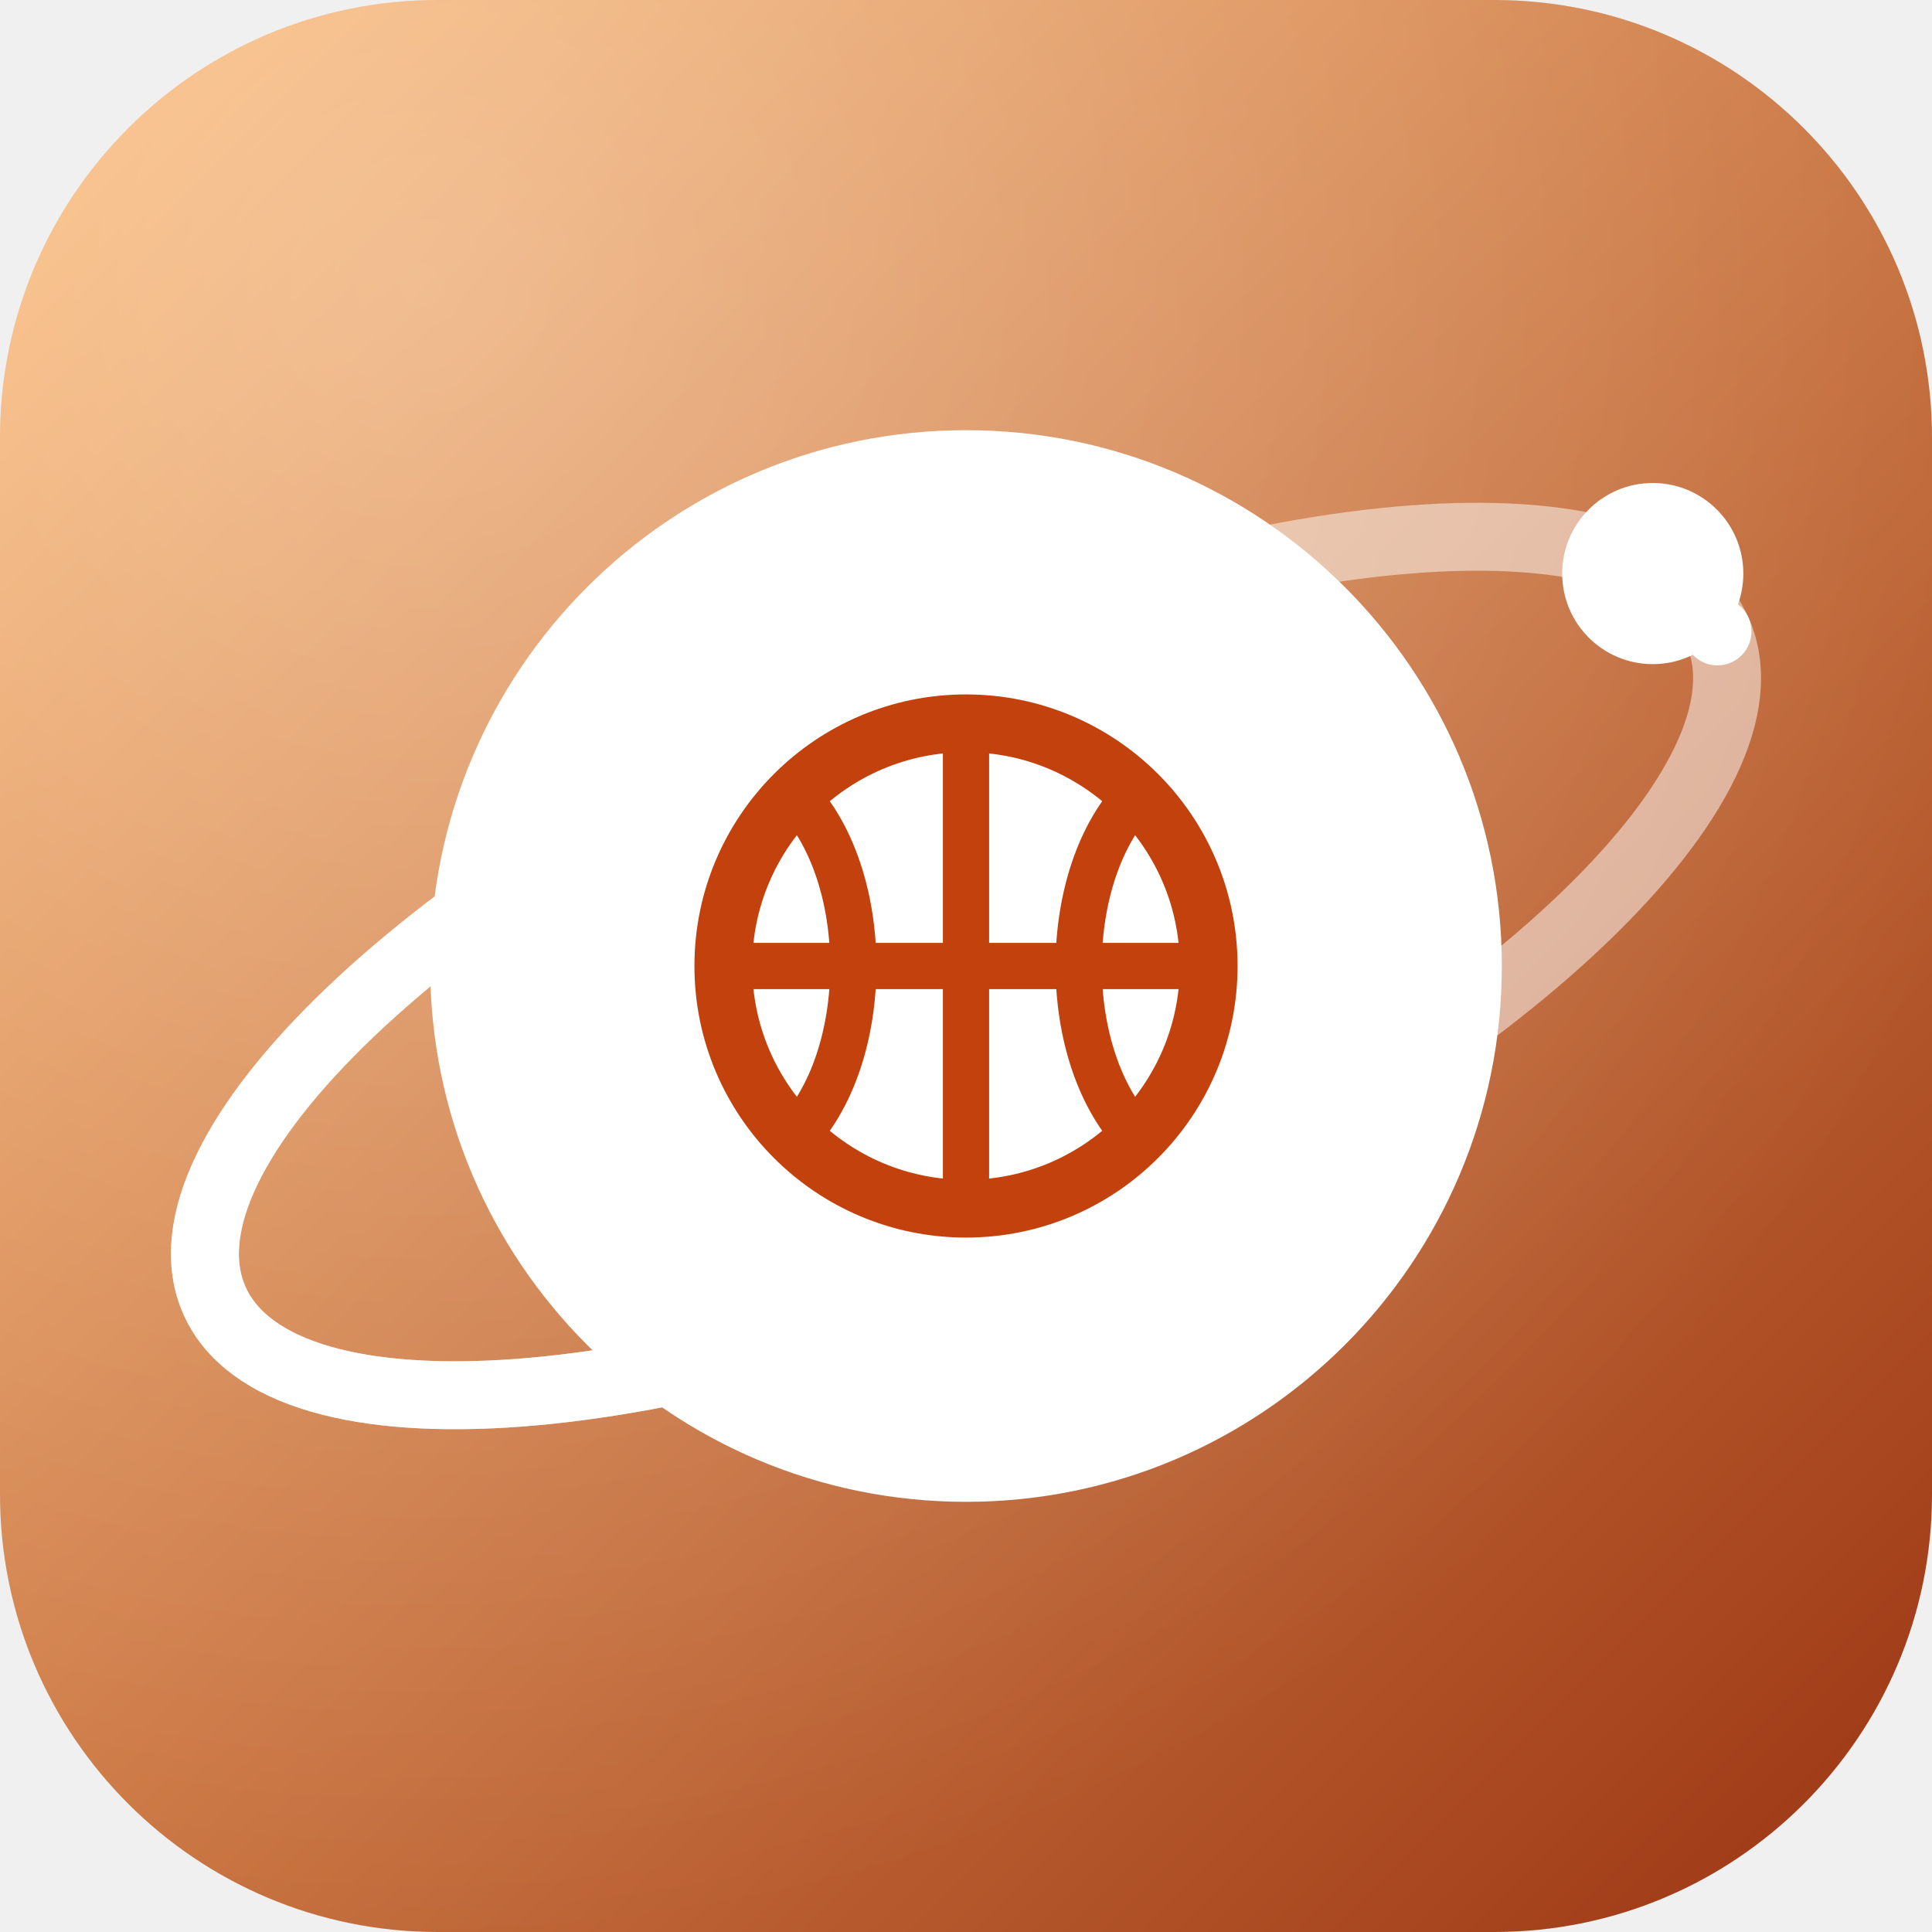
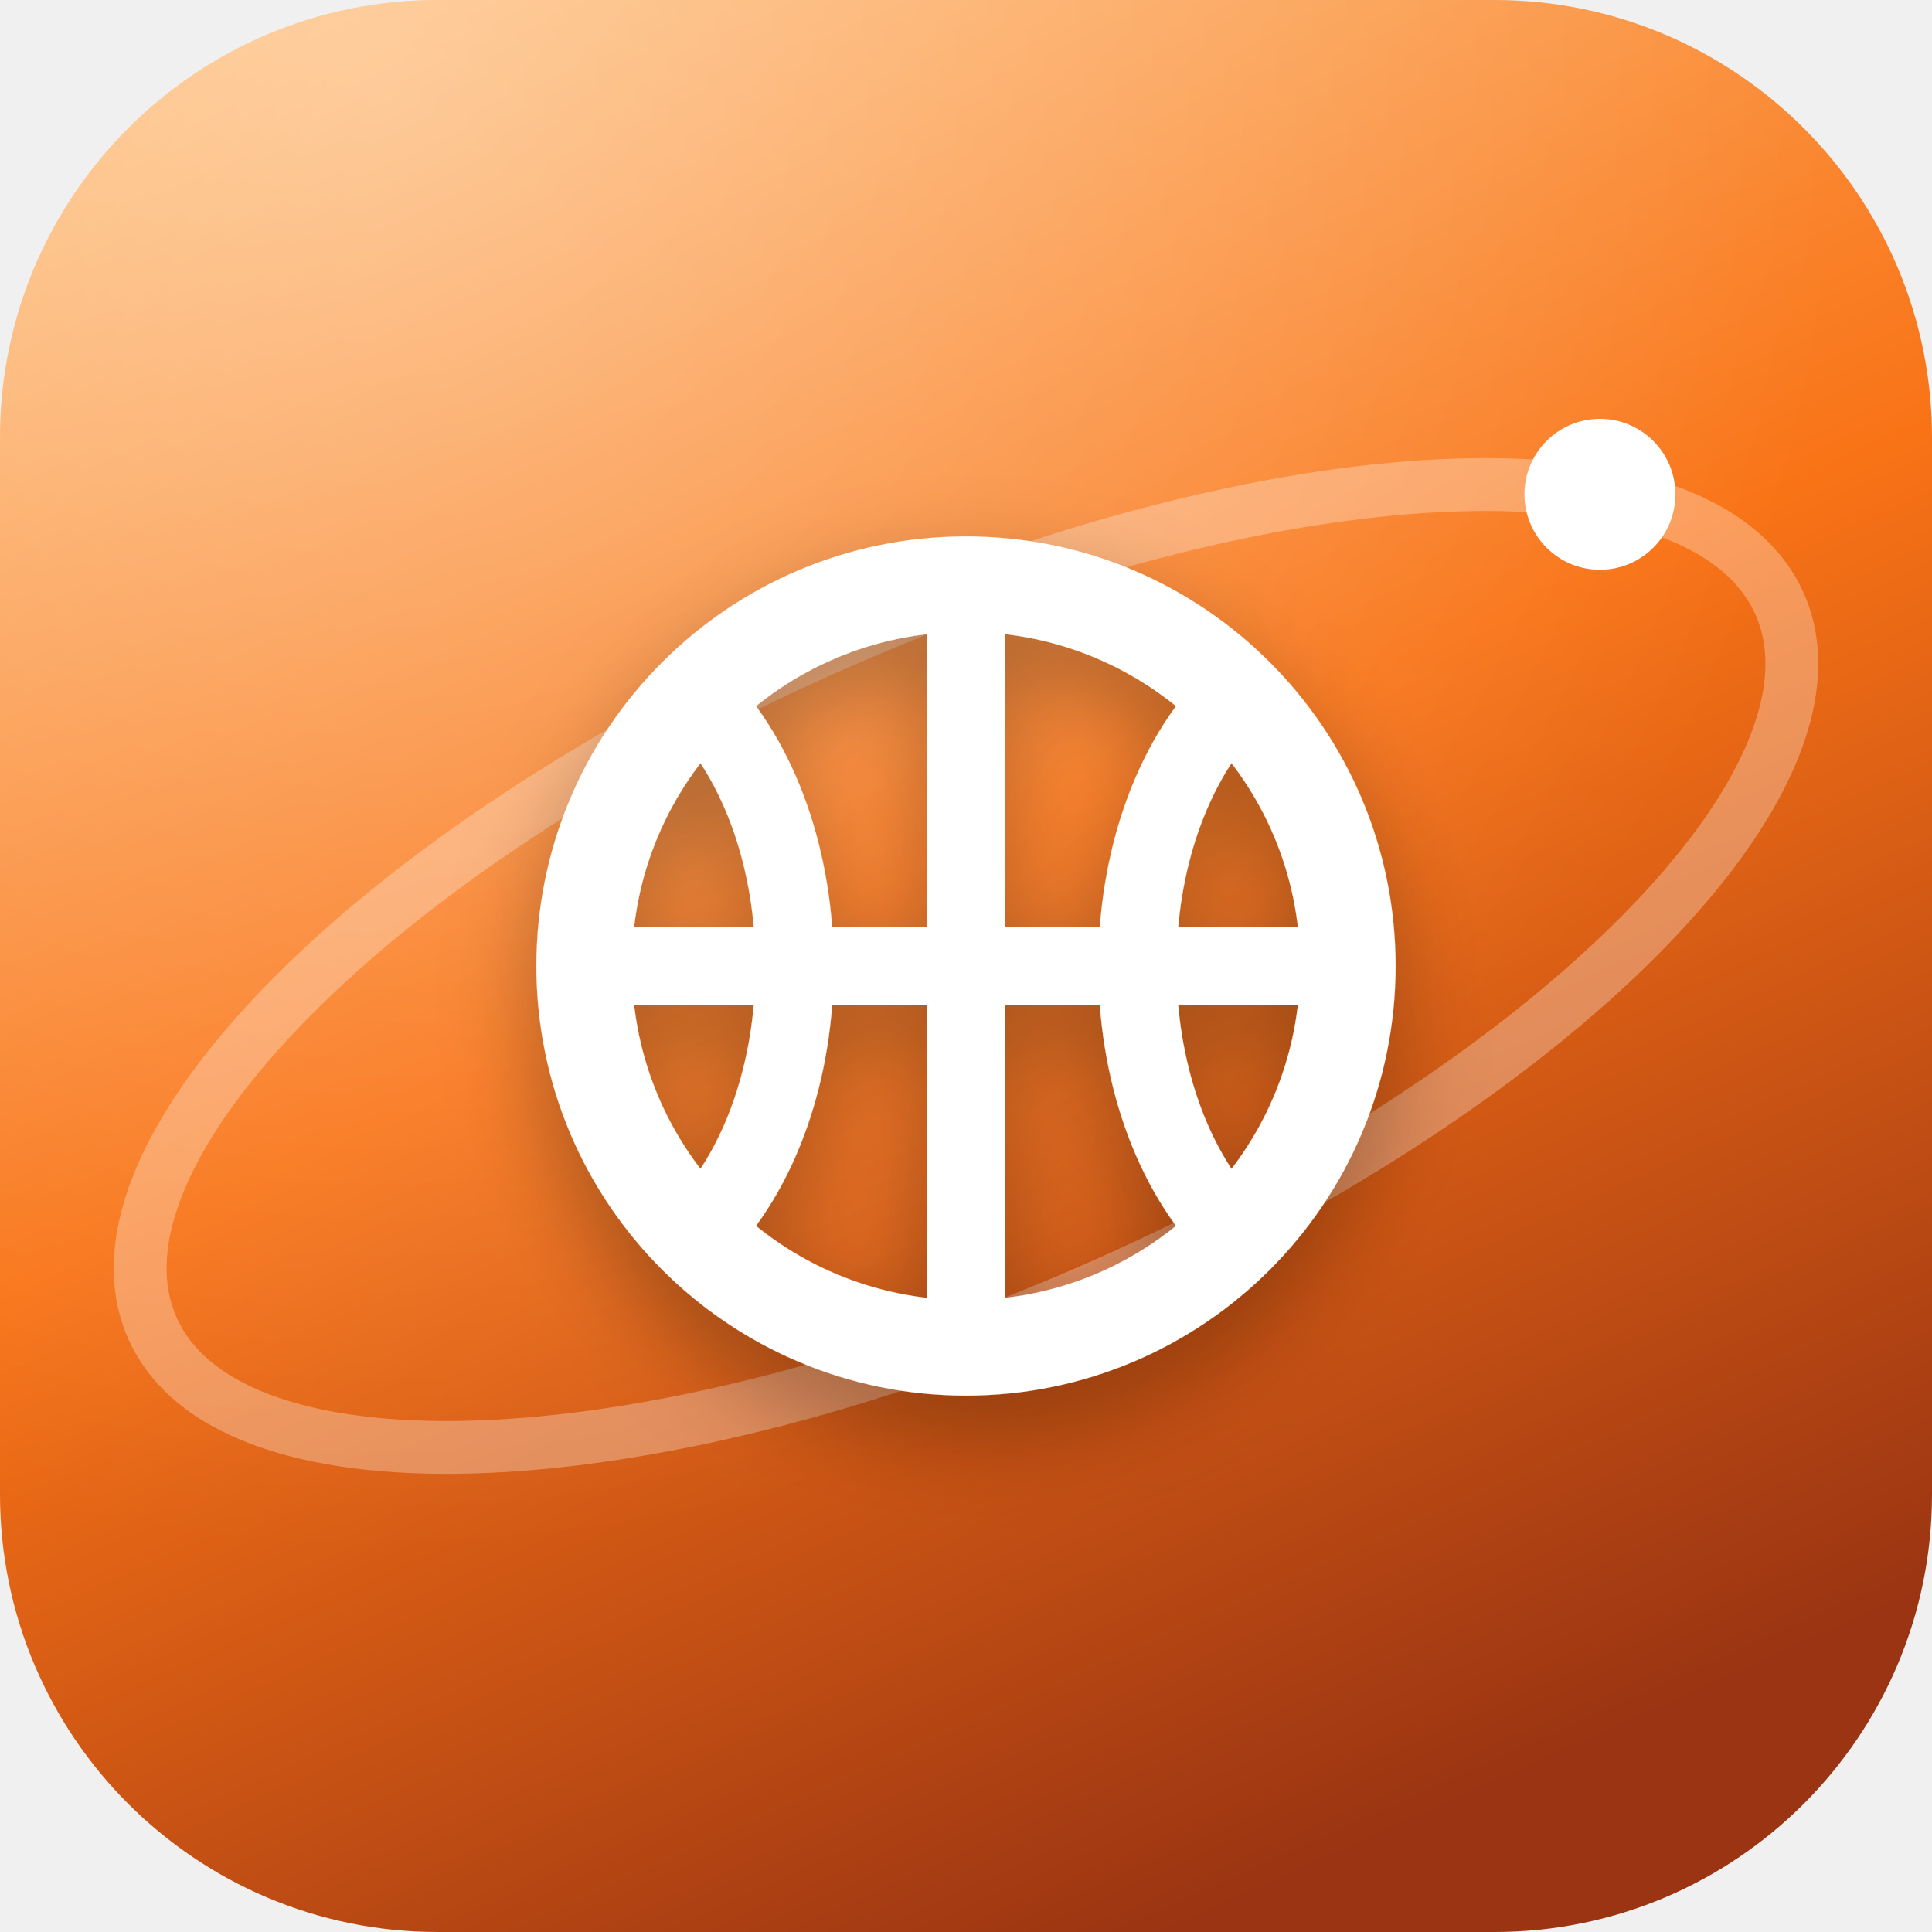
<svg xmlns="http://www.w3.org/2000/svg" viewBox="0 0 512 512" width="512" height="512">
  <defs>
-     <linearGradient id="match-bg" x1="0" y1="0" x2="1" y2="1">
+     <linearGradient id="match-bg" x1="0.15" y1="0" x2="0.6" y2="1">
      <stop offset="0" stop-color="#fdba74" />
+       <stop offset="0.5" stop-color="#f97316" />
      <stop offset="1" stop-color="#9a3412" />
    </linearGradient>
-     <radialGradient id="match-hl" cx="0.22" cy="0.15" r="0.85">
-       <stop offset="0" stop-color="#fff" stop-opacity="0.3" />
+     <radialGradient id="match-hl" cx="0.2" cy="0.05" r="0.75">
+       <stop offset="0" stop-color="#fff" stop-opacity="0.32" />
      <stop offset="1" stop-color="#fff" stop-opacity="0" />
    </radialGradient>
+     <filter id="match-sh" filterUnits="userSpaceOnUse" x="0" y="0" width="512" height="512">
+       <feDropShadow dx="0" dy="10" stdDeviation="12" flood-color="#000" flood-opacity="0.3" />
+     </filter>
  </defs>
  <rect width="512" height="512" rx="116" fill="url(#match-bg)" />
  <rect width="512" height="512" rx="116" fill="url(#match-hl)" />
  <g transform="translate(0 0) scale(1)">
-     <ellipse cx="256" cy="256" rx="218" ry="78" transform="rotate(-24 256 256)" fill="none" stroke="#fff" stroke-opacity="0.5" stroke-width="18" />
-     <circle cx="256" cy="256" r="142" fill="#fff" />
-     <ellipse cx="256" cy="256" rx="218" ry="78" transform="rotate(-24 256 256)" fill="none" stroke="#fff" stroke-width="18" stroke-dasharray="0 330 420 2000" stroke-linecap="round" />
-     <circle cx="438" cy="152" r="24" fill="#fff" />
-     <g transform="translate(158 158) scale(1.53125)">
-       <circle cx="64" cy="64" r="42" fill="none" stroke="#c2410c" stroke-width="10" />
-       <path d="M64 22 V106 M22 64 H106" stroke="#c2410c" stroke-width="8" />
-       <path d="M34 34 C48 48 48 80 34 94 M94 34 C80 48 80 80 94 94" fill="none" stroke="#c2410c" stroke-width="8" stroke-linecap="round" />
+     <ellipse cx="256" cy="256" rx="236" ry="92" transform="rotate(-24 256 256)" fill="none" stroke="#fff" stroke-opacity="0.3" stroke-width="14" />
+     <circle cx="424" cy="131" r="20" fill="#fff" />
+     <g filter="url(#match-sh)">
+       <g transform="translate(108.8 108.8) scale(2.3)">
+         <circle cx="64" cy="64" r="44" fill="none" stroke="#fff" stroke-width="11" />
+         <path d="M64 20 V108 M20 64 H108" stroke="#fff" stroke-width="9" />
+         <path d="M33 33 C48 48 48 80 33 95 M95 33 C80 48 80 80 95 95" fill="none" stroke="#fff" stroke-width="9" stroke-linecap="round" />
+       </g>
    </g>
  </g>
</svg>
